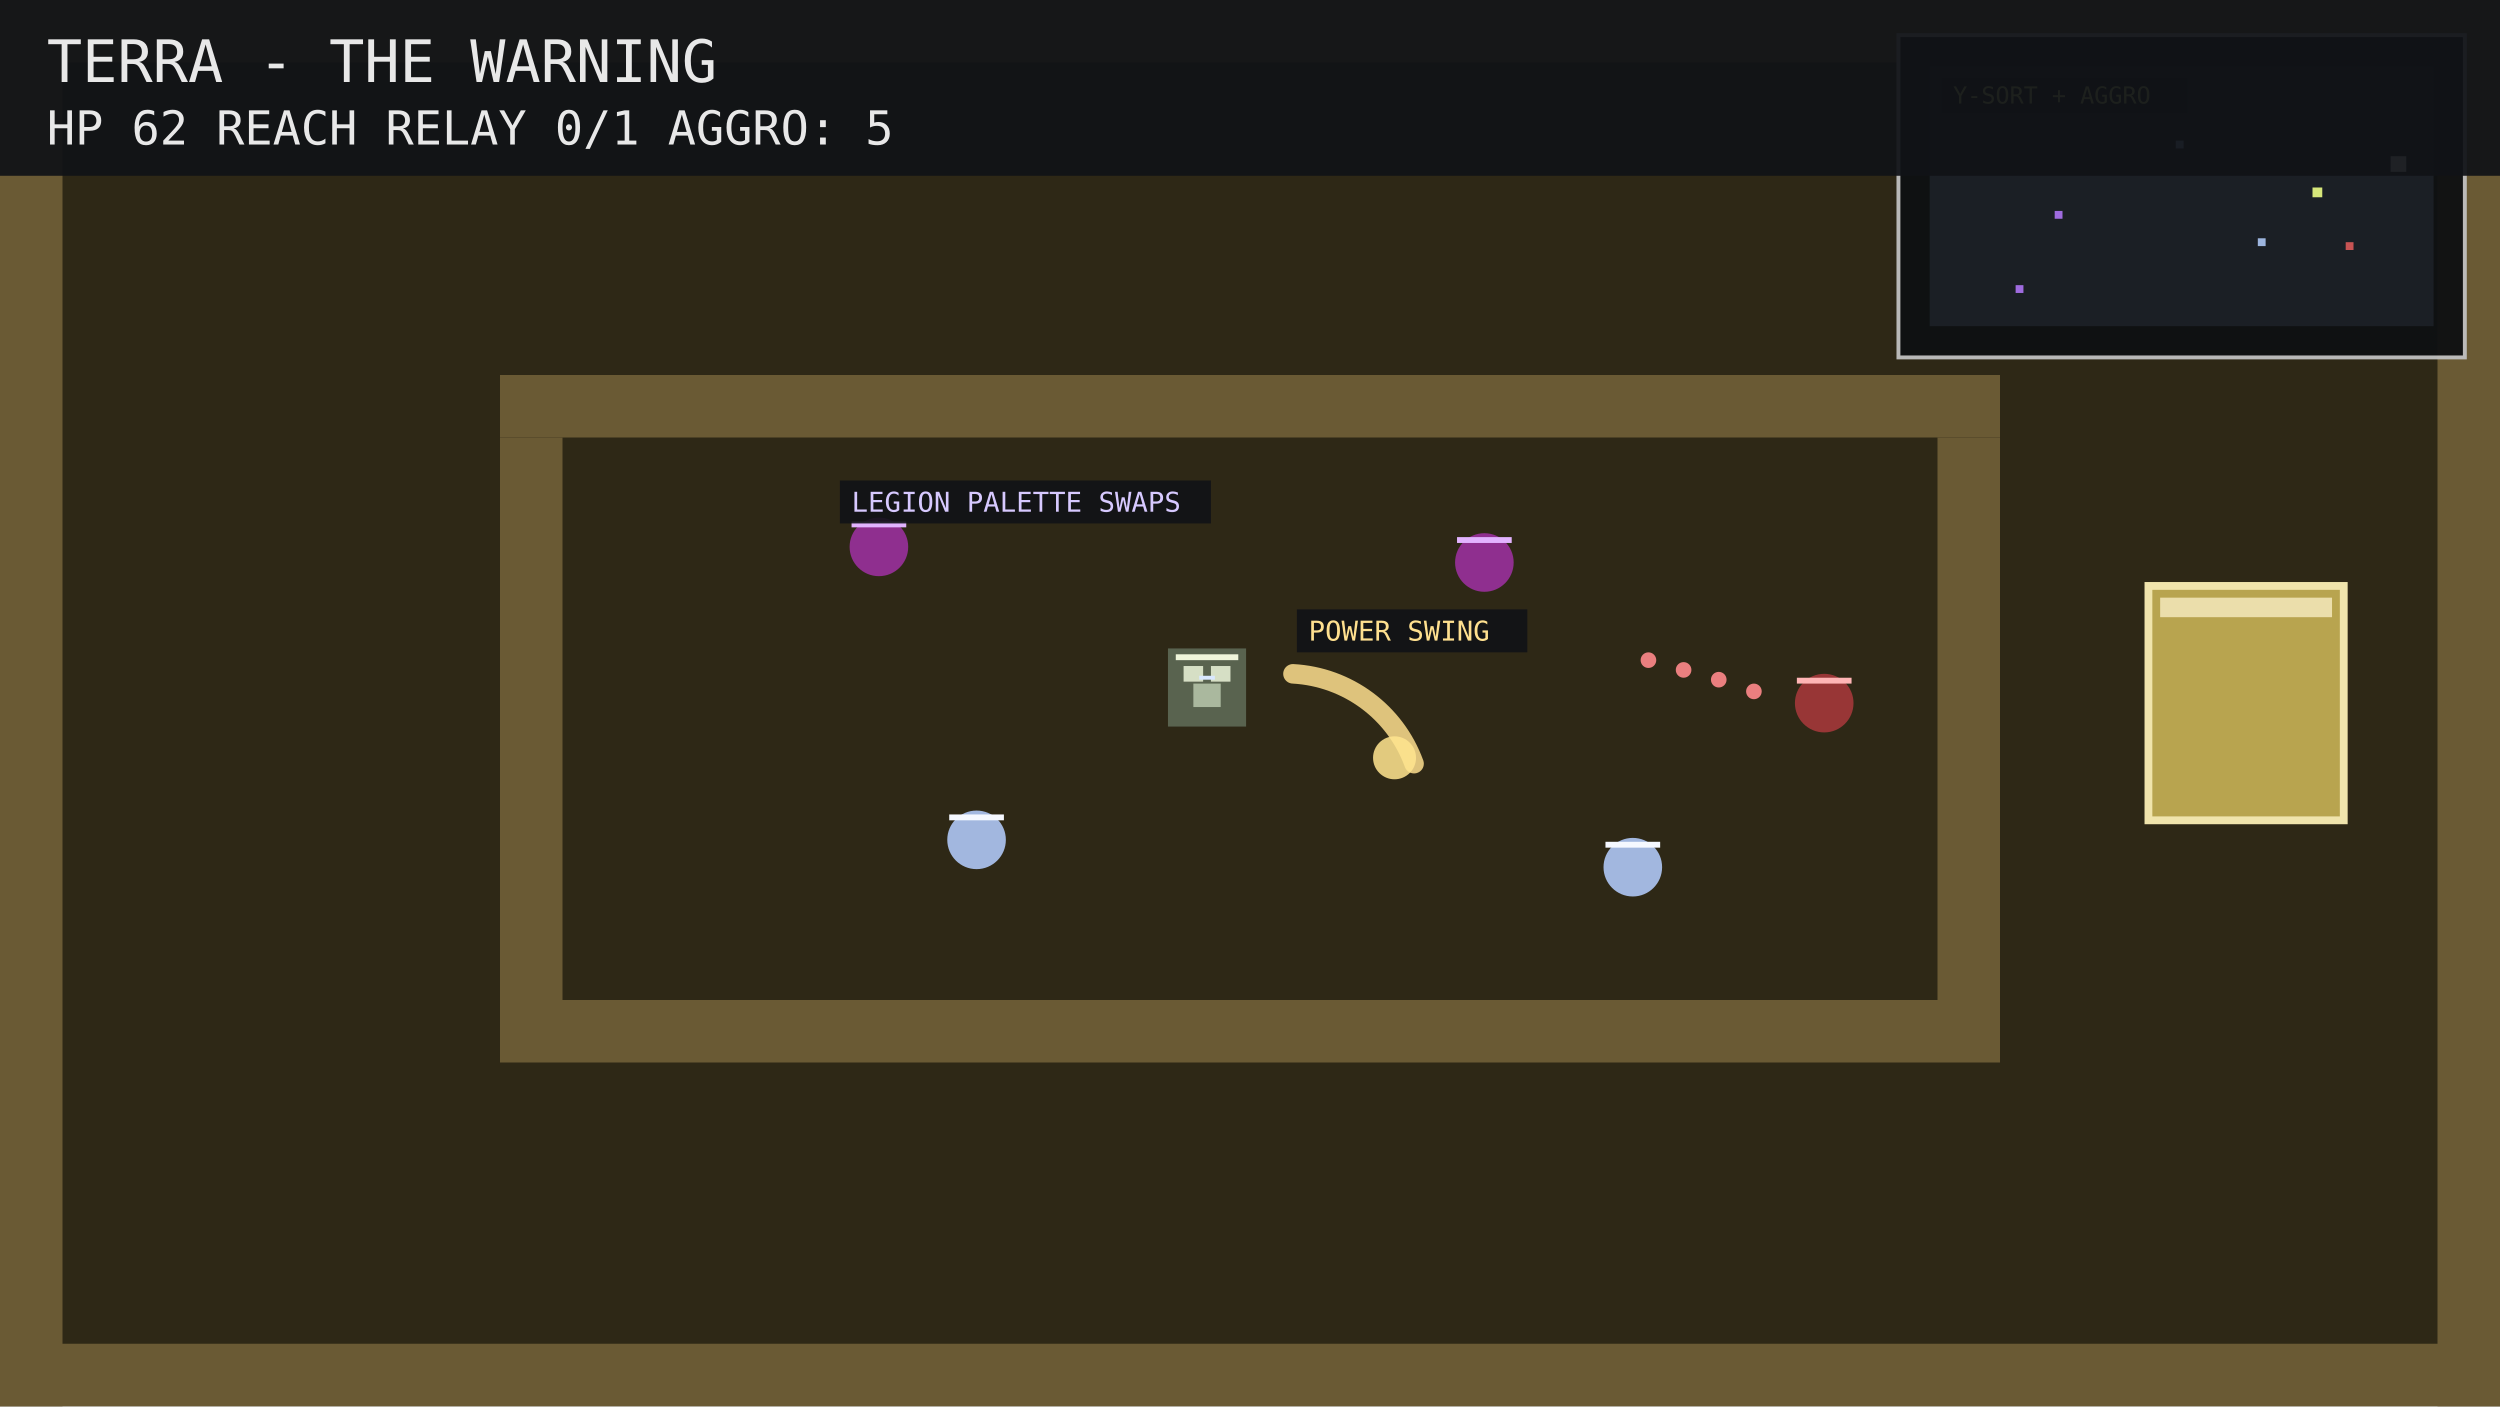
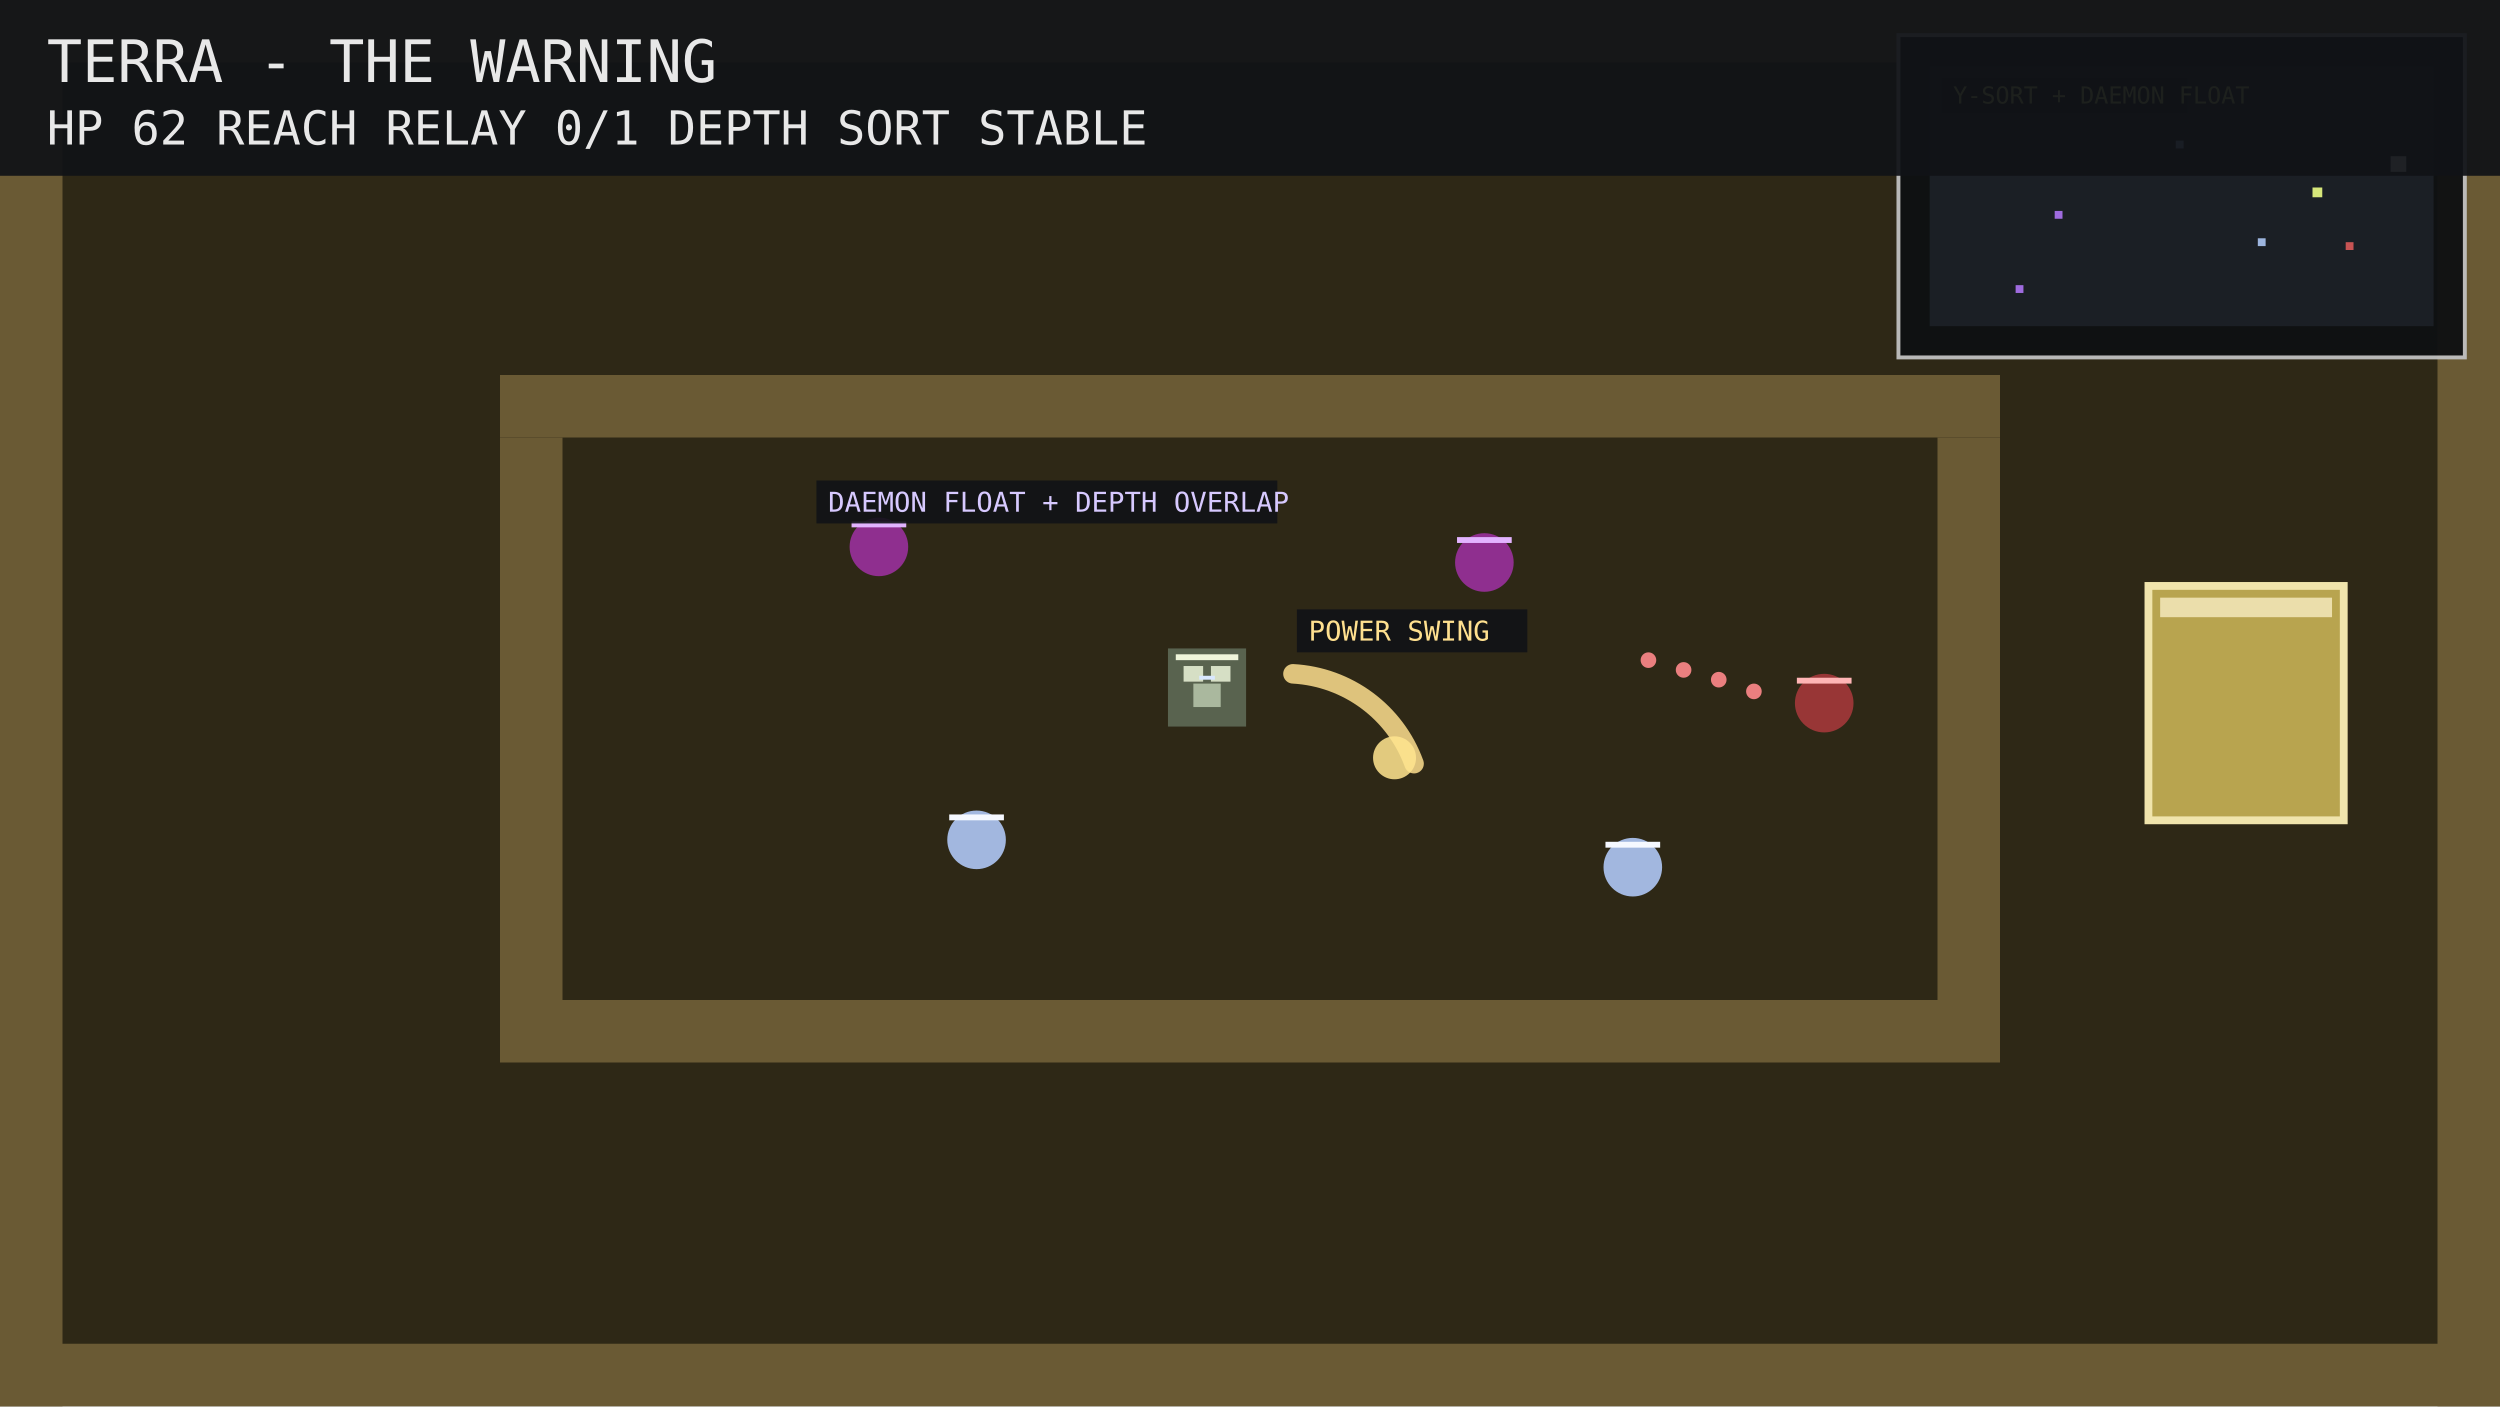
<svg xmlns="http://www.w3.org/2000/svg" width="1280" height="720" viewBox="0 0 1280 720">
  <rect width="1280" height="720" fill="#2e2816" />
  <g fill="#6a5a34">
    <rect x="0" y="0" width="1280" height="32" />
    <rect x="0" y="688" width="1280" height="32" />
    <rect x="0" y="0" width="32" height="720" />
    <rect x="1248" y="0" width="32" height="720" />
    <rect x="256" y="192" width="768" height="32" />
    <rect x="256" y="512" width="768" height="32" />
    <rect x="256" y="224" width="32" height="288" />
    <rect x="992" y="224" width="32" height="288" />
  </g>
  <rect x="1100" y="300" width="100" height="120" fill="#b8a44f" stroke="#f0e4ac" stroke-width="4" />
  <rect x="1106" y="306" width="88" height="10" fill="#fff4ce" opacity="0.72" />
  <g transform="translate(618,352)">
    <rect x="-20" y="-20" width="40" height="40" fill="#59634f" />
    <rect x="-16" y="-17" width="32" height="3" fill="#eff5da" />
    <rect x="-12" y="-11" width="10" height="8" fill="#d6dfc5" />
    <rect x="2" y="-11" width="10" height="8" fill="#d6dfc5" />
    <rect x="-7" y="-2" width="14" height="12" fill="#aab89e" />
    <rect x="-4" y="-6" width="8" height="2" fill="#d9e8ff" />
  </g>
  <path d="M662 345 A70 70 0 0 1 724 391" fill="none" stroke="#ffe08f" stroke-width="10" stroke-linecap="round" opacity="0.84" />
  <circle cx="714" cy="388" r="11" fill="#ffe48f" opacity="0.86" />
  <rect x="664" y="312" width="118" height="22" fill="#101216" opacity="0.9" />
  <text x="670" y="328" fill="#ffe08f" style="font-size:14px;font-family:monospace;">POWER SWING</text>
  <g>
    <circle cx="450" cy="280" r="15" fill="#8f2f8f" />
    <rect x="436" y="267" width="28" height="3" fill="#e2b3ff" />
    <circle cx="500" cy="430" r="15" fill="#a2b7df" />
    <rect x="486" y="417" width="28" height="3" fill="#f5f8ff" />
    <circle cx="760" cy="288" r="15" fill="#8f2f8f" />
    <rect x="746" y="275" width="28" height="3" fill="#e2b3ff" />
    <circle cx="836" cy="444" r="15" fill="#a2b7df" />
    <rect x="822" y="431" width="28" height="3" fill="#f5f8ff" />
    <circle cx="934" cy="360" r="15" fill="#983636" />
    <rect x="920" y="347" width="28" height="3" fill="#ffb5b5" />
  </g>
-   <rect x="430" y="246" width="190" height="22" fill="#101216" opacity="0.9" />
-   <text x="436" y="262" fill="#d7c9ff" style="font-size:14px;font-family:monospace;">LEGION PALETTE SWAPS</text>
+   <rect x="418" y="246" width="236" height="22" fill="#101216" opacity="0.9" />
+   <text x="424" y="262" fill="#d7c9ff" style="font-size:14px;font-family:monospace;">DAEMON FLOAT + DEPTH OVERLAP</text>
  <g fill="#ea7f7f">
    <circle cx="898" cy="354" r="4" />
    <circle cx="880" cy="348" r="4" />
    <circle cx="862" cy="343" r="4" />
    <circle cx="844" cy="338" r="4" />
  </g>
  <rect x="972" y="18" width="290" height="165" fill="#0e1012" stroke="#bfbfbf" stroke-width="2" opacity="0.95" />
  <rect x="988" y="34" width="258" height="133" fill="#1b1f25" />
  <rect x="994" y="40" width="126" height="18" fill="#0e1012" opacity="0.95" />
-   <text x="1000" y="53" fill="#d6e67a" style="font-size:12px;font-family:monospace;">Y-SORT + AGGRO</text>
+   <text x="1000" y="53" fill="#d6e67a" style="font-size:12px;font-family:monospace;">Y-SORT + DAEMON FLOAT</text>
  <rect x="1224" y="80" width="8" height="8" fill="#f0f0f0" />
  <rect x="1052" y="108" width="4" height="4" fill="#9f6bdf" />
  <rect x="1114" y="72" width="4" height="4" fill="#9db5df" />
  <rect x="1201" y="124" width="4" height="4" fill="#c75353" />
  <rect x="1156" y="122" width="4" height="4" fill="#9db5df" />
  <rect x="1032" y="146" width="4" height="4" fill="#9f6bdf" />
  <rect x="1184" y="96" width="5" height="5" fill="#d6e67a" />
  <rect x="0" y="0" width="1280" height="90" fill="#101216" opacity="0.93" />
  <text x="24" y="42" fill="#e8e8e8" style="font-size:30px;font-family:monospace;">TERRA - THE WARNING</text>
-   <text x="24" y="74" fill="#e8e8e8" style="font-size:24px;font-family:monospace;">HP 62       REACH RELAY 0/1   AGGRO: 5</text>
+   <text x="24" y="74" fill="#e8e8e8" style="font-size:24px;font-family:monospace;">HP 62       REACH RELAY 0/1   DEPTH SORT STABLE</text>
</svg>
